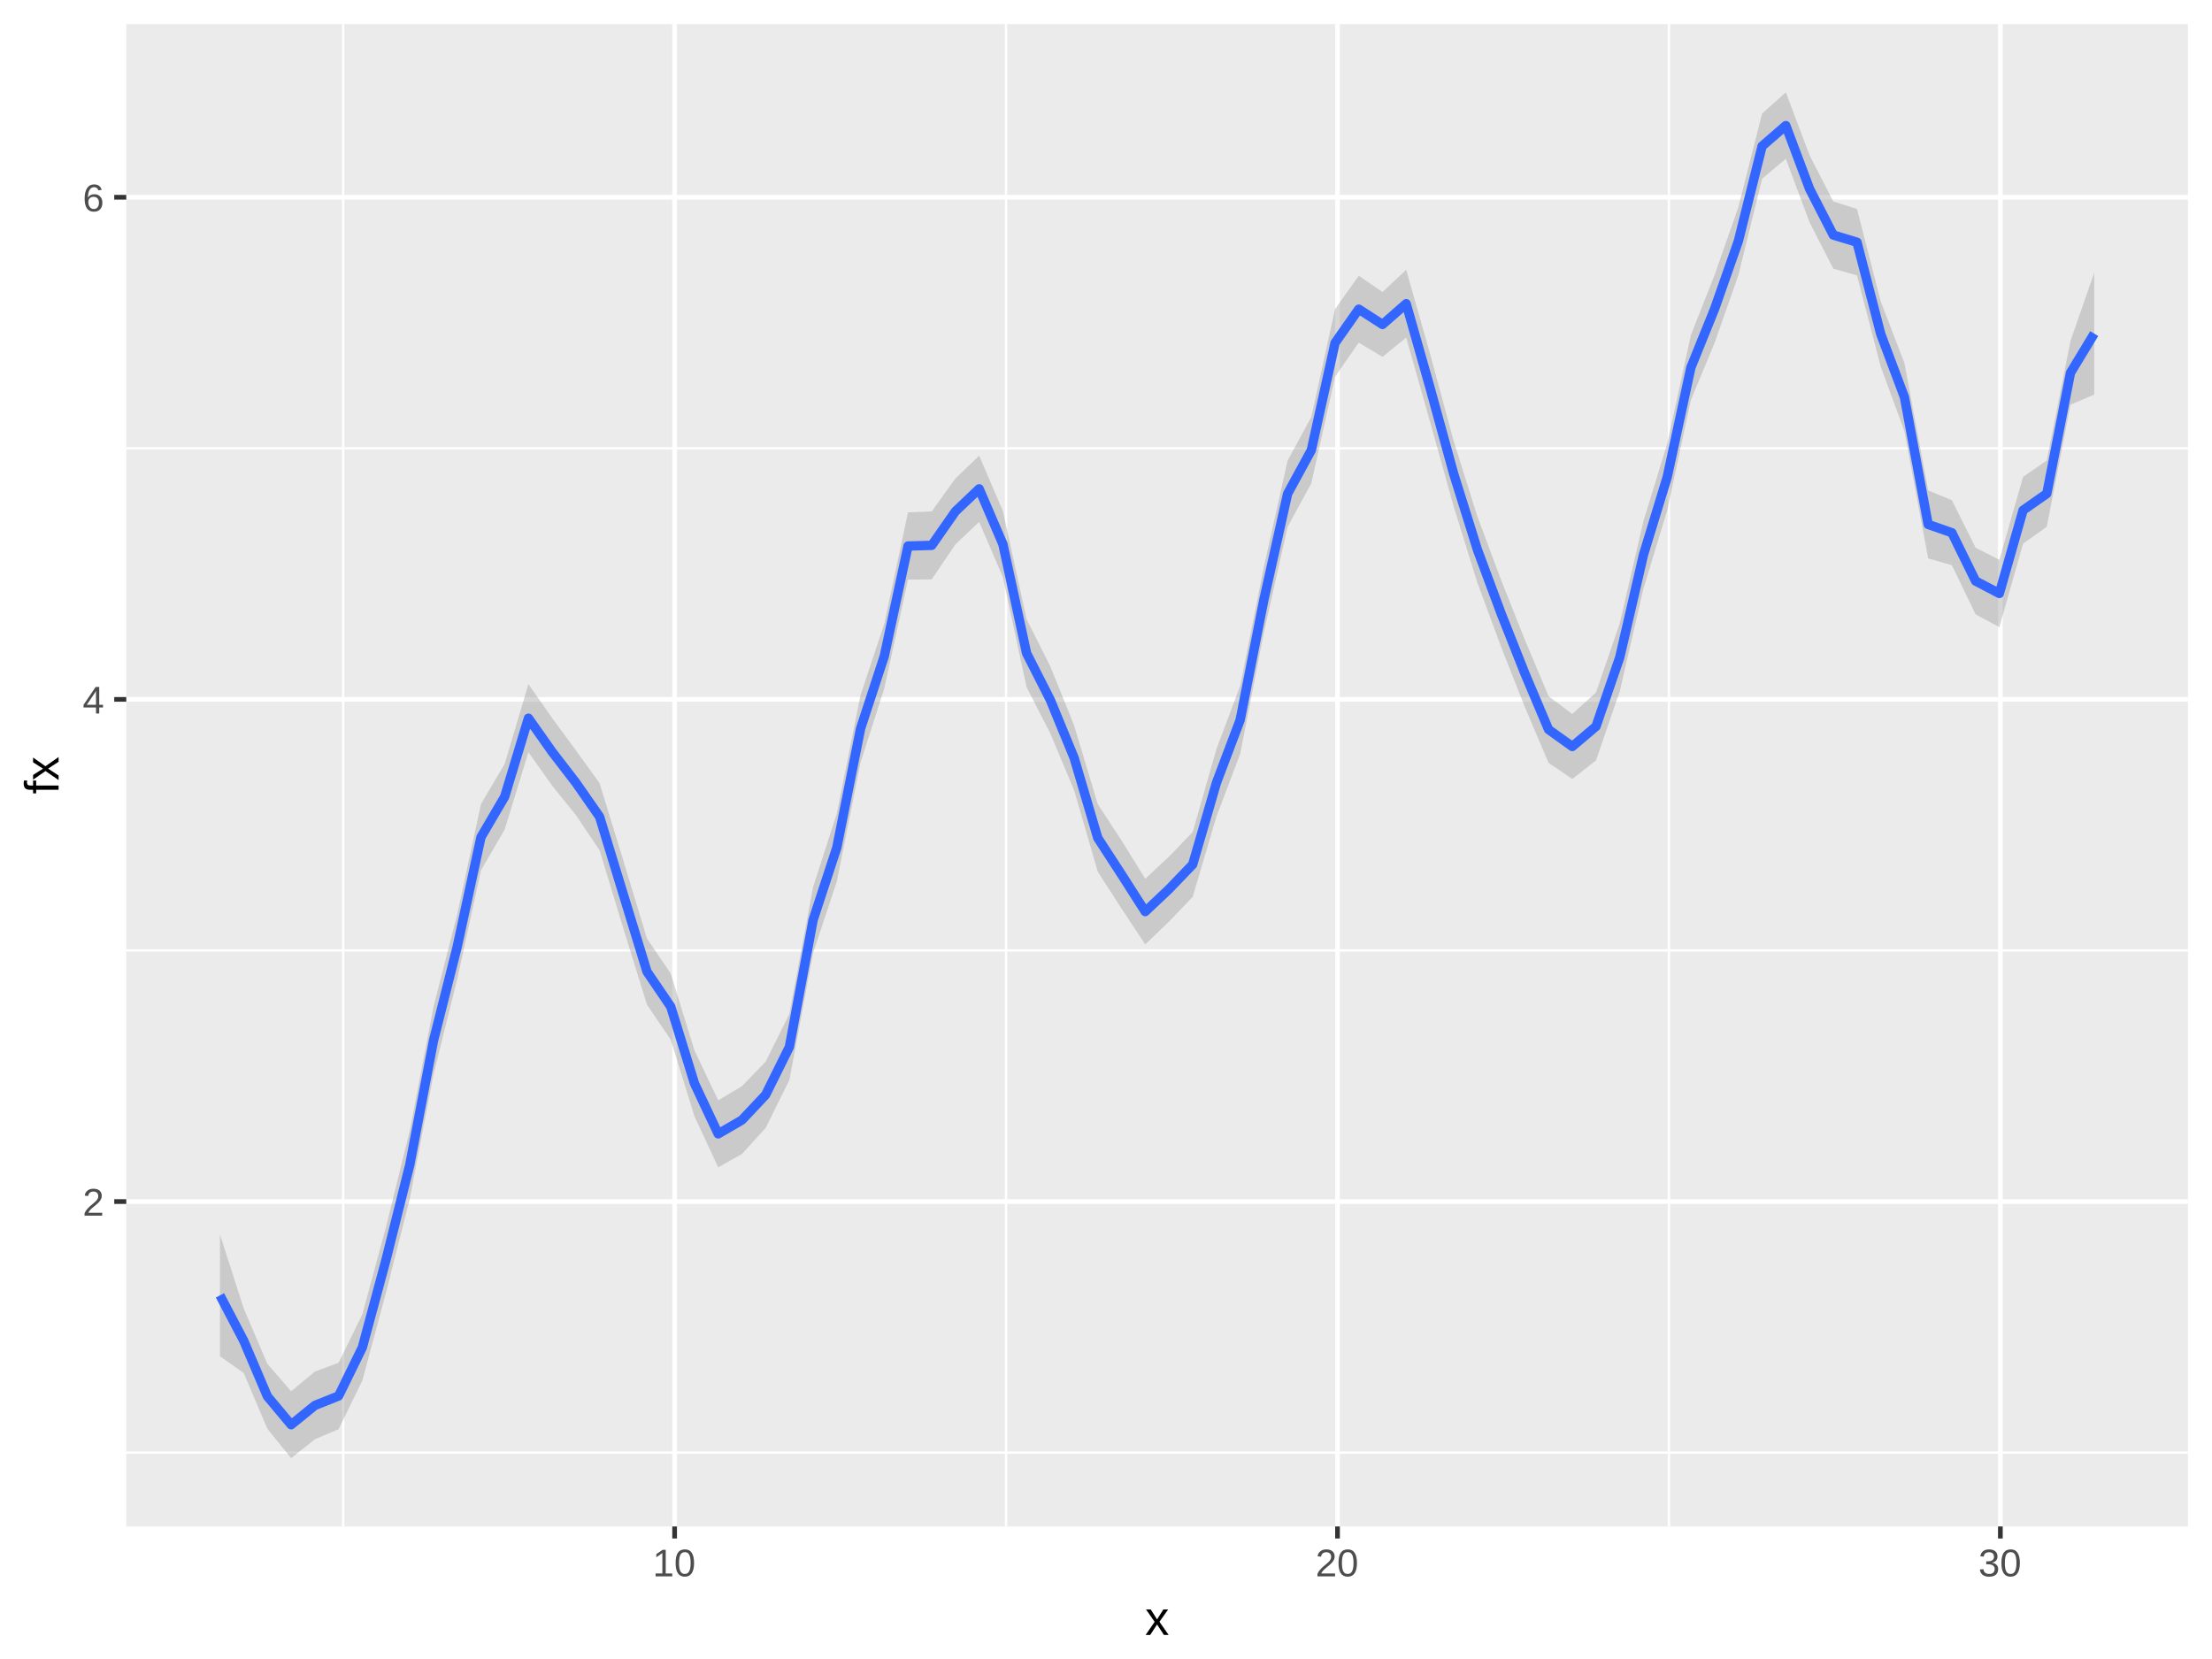
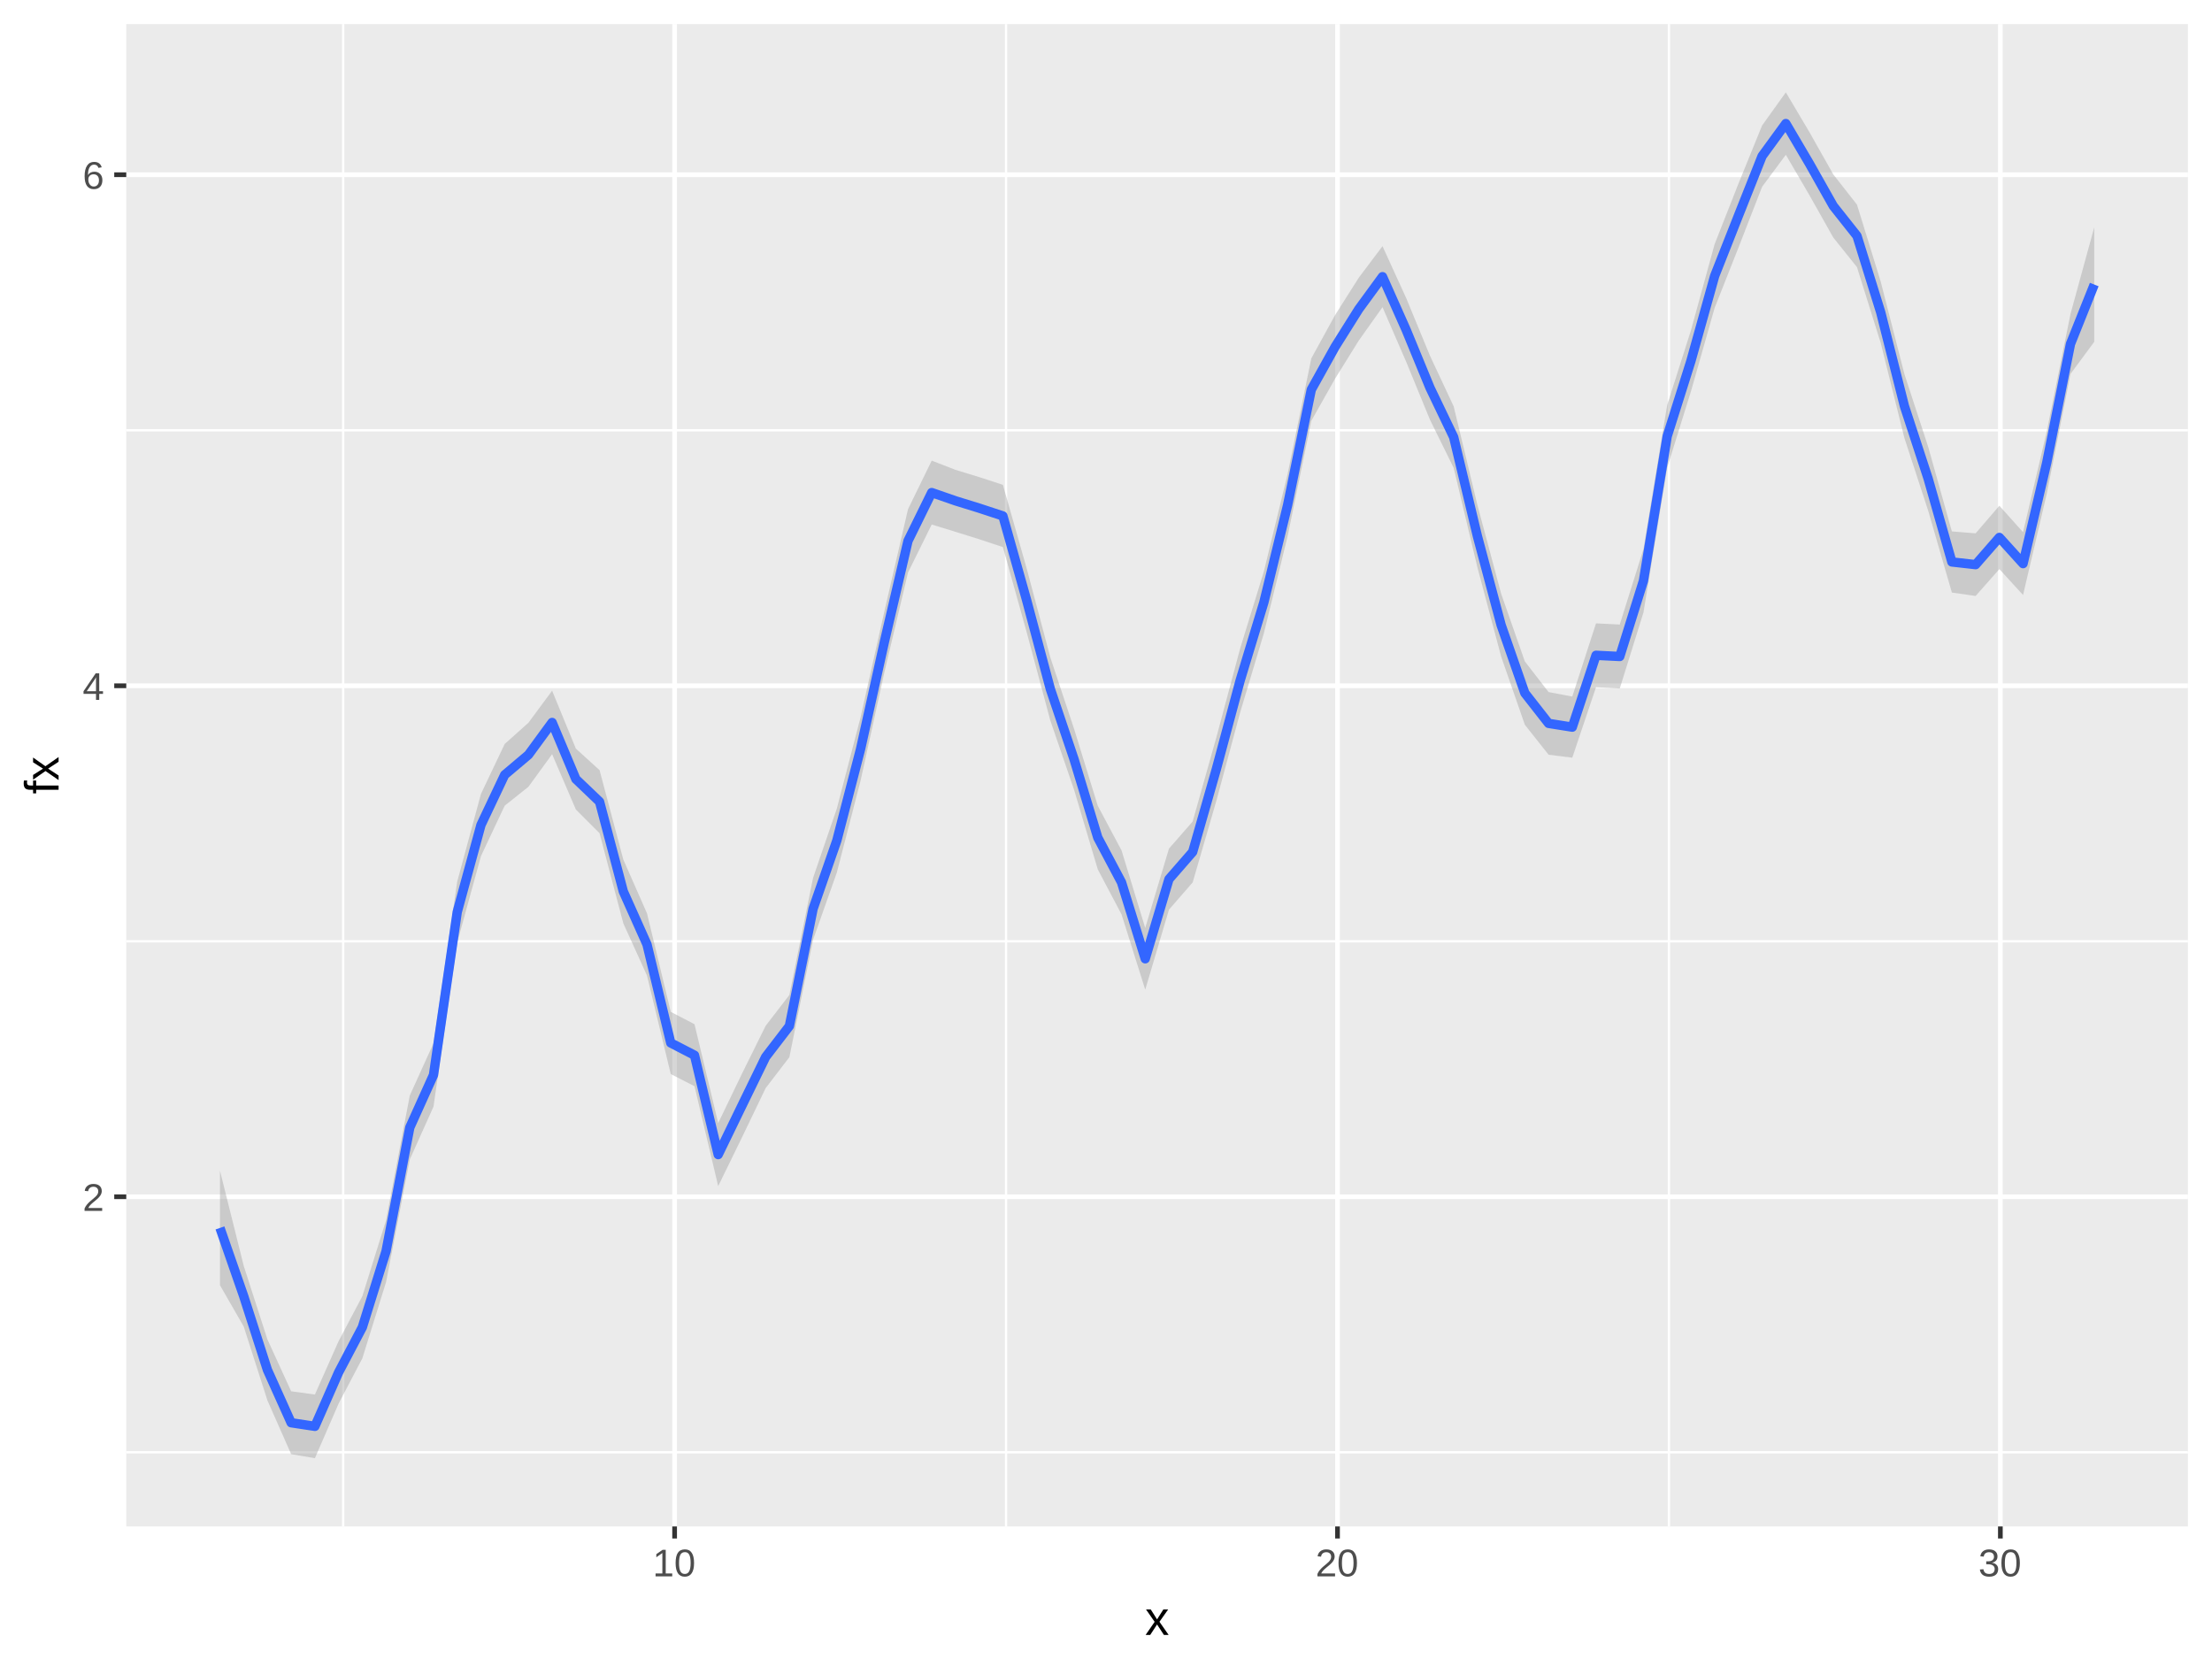
<svg xmlns="http://www.w3.org/2000/svg" viewBox="0 0 504.00 378.00">
  <defs>
    <style type="text/css">
    line, polyline, path, rect, circle {
      fill: none;
      stroke: #000000;
      stroke-linecap: round;
      stroke-linejoin: round;
      stroke-miterlimit: 10.00;
    }
  </style>
  </defs>
  <rect width="100%" height="100%" style="stroke: none; fill: #FFFFFF;" />
  <rect x="0.00" y="0.00" width="504.00" height="378.00" style="stroke-width: 1.07; stroke: #FFFFFF; fill: #FFFFFF;" />
  <defs>
    <clipPath id="cpMjguNzcwOHw0OTguNTIxfDM0Ny43OTd8NS40Nzk0NQ==">
      <rect x="28.77" y="5.48" width="469.75" height="342.32" />
    </clipPath>
  </defs>
  <rect x="28.77" y="5.48" width="469.75" height="342.32" style="stroke-width: 1.07; stroke: none; fill: #EBEBEB;" clip-path="url(#cpMjguNzcwOHw0OTguNTIxfDM0Ny43OTd8NS40Nzk0NQ==)" />
-   <polyline points="28.77,330.98 498.52,330.98 " style="stroke-width: 0.53; stroke: #FFFFFF; stroke-linecap: butt;" clip-path="url(#cpMjguNzcwOHw0OTguNTIxfDM0Ny43OTd8NS40Nzk0NQ==)" />
-   <polyline points="28.77,216.56 498.52,216.56 " style="stroke-width: 0.53; stroke: #FFFFFF; stroke-linecap: butt;" clip-path="url(#cpMjguNzcwOHw0OTguNTIxfDM0Ny43OTd8NS40Nzk0NQ==)" />
-   <polyline points="28.77,102.15 498.52,102.15 " style="stroke-width: 0.53; stroke: #FFFFFF; stroke-linecap: butt;" clip-path="url(#cpMjguNzcwOHw0OTguNTIxfDM0Ny43OTd8NS40Nzk0NQ==)" />
+   <polyline points="28.77,330.90 498.52,330.90 " style="stroke-width: 0.53; stroke: #FFFFFF; stroke-linecap: butt;" clip-path="url(#cpMjguNzcwOHw0OTguNTIxfDM0Ny43OTd8NS40Nzk0NQ==)" />
+   <polyline points="28.77,214.47 498.52,214.47 " style="stroke-width: 0.53; stroke: #FFFFFF; stroke-linecap: butt;" clip-path="url(#cpMjguNzcwOHw0OTguNTIxfDM0Ny43OTd8NS40Nzk0NQ==)" />
+   <polyline points="28.77,98.03 498.52,98.03 " style="stroke-width: 0.53; stroke: #FFFFFF; stroke-linecap: butt;" clip-path="url(#cpMjguNzcwOHw0OTguNTIxfDM0Ny43OTd8NS40Nzk0NQ==)" />
  <polyline points="78.19,347.80 78.19,5.48 " style="stroke-width: 0.53; stroke: #FFFFFF; stroke-linecap: butt;" clip-path="url(#cpMjguNzcwOHw0OTguNTIxfDM0Ny43OTd8NS40Nzk0NQ==)" />
  <polyline points="229.23,347.80 229.23,5.48 " style="stroke-width: 0.53; stroke: #FFFFFF; stroke-linecap: butt;" clip-path="url(#cpMjguNzcwOHw0OTguNTIxfDM0Ny43OTd8NS40Nzk0NQ==)" />
  <polyline points="380.26,347.80 380.26,5.48 " style="stroke-width: 0.53; stroke: #FFFFFF; stroke-linecap: butt;" clip-path="url(#cpMjguNzcwOHw0OTguNTIxfDM0Ny43OTd8NS40Nzk0NQ==)" />
-   <polyline points="28.77,273.77 498.52,273.77 " style="stroke-width: 1.07; stroke: #FFFFFF; stroke-linecap: butt;" clip-path="url(#cpMjguNzcwOHw0OTguNTIxfDM0Ny43OTd8NS40Nzk0NQ==)" />
-   <polyline points="28.77,159.35 498.52,159.35 " style="stroke-width: 1.07; stroke: #FFFFFF; stroke-linecap: butt;" clip-path="url(#cpMjguNzcwOHw0OTguNTIxfDM0Ny43OTd8NS40Nzk0NQ==)" />
-   <polyline points="28.77,44.94 498.52,44.94 " style="stroke-width: 1.07; stroke: #FFFFFF; stroke-linecap: butt;" clip-path="url(#cpMjguNzcwOHw0OTguNTIxfDM0Ny43OTd8NS40Nzk0NQ==)" />
+   <polyline points="28.77,272.68 498.52,272.68 " style="stroke-width: 1.07; stroke: #FFFFFF; stroke-linecap: butt;" clip-path="url(#cpMjguNzcwOHw0OTguNTIxfDM0Ny43OTd8NS40Nzk0NQ==)" />
+   <polyline points="28.77,156.25 498.52,156.25 " style="stroke-width: 1.07; stroke: #FFFFFF; stroke-linecap: butt;" clip-path="url(#cpMjguNzcwOHw0OTguNTIxfDM0Ny43OTd8NS40Nzk0NQ==)" />
+   <polyline points="28.77,39.81 498.52,39.81 " style="stroke-width: 1.07; stroke: #FFFFFF; stroke-linecap: butt;" clip-path="url(#cpMjguNzcwOHw0OTguNTIxfDM0Ny43OTd8NS40Nzk0NQ==)" />
  <polyline points="153.71,347.80 153.71,5.48 " style="stroke-width: 1.07; stroke: #FFFFFF; stroke-linecap: butt;" clip-path="url(#cpMjguNzcwOHw0OTguNTIxfDM0Ny43OTd8NS40Nzk0NQ==)" />
  <polyline points="304.75,347.80 304.75,5.48 " style="stroke-width: 1.07; stroke: #FFFFFF; stroke-linecap: butt;" clip-path="url(#cpMjguNzcwOHw0OTguNTIxfDM0Ny43OTd8NS40Nzk0NQ==)" />
  <polyline points="455.78,347.80 455.78,5.48 " style="stroke-width: 1.07; stroke: #FFFFFF; stroke-linecap: butt;" clip-path="url(#cpMjguNzcwOHw0OTguNTIxfDM0Ny43OTd8NS40Nzk0NQ==)" />
-   <polyline points="50.12,281.26 55.53,298.12 60.93,310.77 66.34,316.99 71.75,312.51 77.15,310.50 82.56,299.47 87.96,279.52 93.37,257.63 98.77,229.44 104.18,208.30 109.59,183.20 114.99,174.06 120.40,155.88 125.80,163.60 131.21,170.95 136.61,178.44 142.02,196.06 147.42,213.86 152.83,221.83 158.24,239.35 163.64,250.71 169.05,247.48 174.45,241.90 179.86,231.01 185.26,202.13 190.67,185.35 196.08,158.34 201.48,142.13 206.89,116.74 212.29,116.52 217.70,109.00 223.10,103.84 228.51,116.44 233.91,141.11 239.32,151.85 244.73,165.28 250.13,183.23 255.54,191.50 260.94,200.23 266.35,195.19 271.75,189.58 277.16,170.68 282.57,156.28 287.97,129.16 293.38,104.95 298.78,95.00 304.19,70.42 309.59,62.82 315.00,66.53 320.40,61.48 325.81,80.51 331.22,100.51 336.62,117.68 342.03,132.18 347.43,145.76 352.84,158.63 358.24,162.68 363.65,157.77 369.06,142.02 374.46,118.72 379.87,101.10 385.27,76.33 390.68,62.61 396.08,47.20 401.49,25.87 406.90,21.04 412.30,35.36 417.71,45.90 423.11,47.62 428.52,68.67 433.92,82.73 439.33,111.75 444.73,113.97 450.14,124.80 455.55,127.55 460.95,108.65 466.36,104.92 471.76,77.67 477.17,62.13 477.17,89.90 471.76,92.21 466.36,120.02 460.95,123.87 455.55,142.90 450.14,139.98 444.73,128.78 439.33,127.23 433.92,98.24 428.52,83.52 423.11,62.76 417.71,61.20 412.30,50.65 406.90,36.17 401.49,40.73 396.08,62.71 390.68,78.09 385.27,91.13 379.87,116.30 374.46,134.09 369.06,157.52 363.65,173.25 358.24,177.50 352.84,173.81 347.43,161.11 342.03,147.41 336.62,132.78 331.22,115.41 325.81,96.02 320.40,76.92 315.00,81.32 309.59,78.06 304.19,85.84 298.78,110.14 293.38,120.03 287.97,144.13 282.57,171.78 277.16,186.06 271.75,204.35 266.35,209.99 260.94,215.18 255.54,207.02 250.13,198.63 244.73,180.05 239.32,167.14 233.91,156.57 228.51,131.53 223.10,118.91 217.70,124.02 212.29,132.01 206.89,132.07 201.48,156.89 196.08,173.68 190.67,200.84 185.26,217.14 179.86,246.08 174.45,257.00 169.05,262.93 163.64,265.98 158.24,254.38 152.83,236.90 147.42,228.94 142.02,211.52 136.61,193.73 131.21,185.71 125.80,179.00 120.40,171.39 114.99,189.01 109.59,198.28 104.18,223.07 98.77,244.81 93.37,273.13 87.96,294.49 82.56,314.55 77.15,325.64 71.75,327.93 66.34,332.24 60.93,325.55 55.53,312.84 50.12,309.03 " style="stroke-width: 2.13; stroke: none; fill: #999999; fill-opacity: 0.40;" clip-path="url(#cpMjguNzcwOHw0OTguNTIxfDM0Ny43OTd8NS40Nzk0NQ==)" />
-   <polyline points="50.12,295.14 55.53,305.48 60.93,318.16 66.34,324.62 71.75,320.22 77.15,318.07 82.56,307.01 87.96,287.01 93.37,265.38 98.77,237.12 104.18,215.68 109.59,190.74 114.99,181.53 120.40,163.64 125.80,171.30 131.21,178.33 136.61,186.08 142.02,203.79 147.42,221.40 152.83,229.36 158.24,246.87 163.64,258.35 169.05,255.20 174.45,249.45 179.86,238.54 185.26,209.64 190.67,193.10 196.08,166.01 201.48,149.51 206.89,124.41 212.29,124.26 217.70,116.51 223.10,111.38 228.51,123.99 233.91,148.84 239.32,159.49 244.73,172.66 250.13,190.93 255.54,199.26 260.94,207.70 266.35,202.59 271.75,196.97 277.16,178.37 282.57,164.03 287.97,136.65 293.38,112.49 298.78,102.57 304.19,78.13 309.59,70.44 315.00,73.93 320.40,69.20 325.81,88.27 331.22,107.96 336.62,125.23 342.03,139.79 347.43,153.43 352.84,166.22 358.24,170.09 363.65,165.51 369.06,149.77 374.46,126.41 379.87,108.70 385.27,83.73 390.68,70.35 396.08,54.95 401.49,33.30 406.90,28.61 412.30,43.01 417.71,53.55 423.11,55.19 428.52,76.09 433.92,90.49 439.33,119.49 444.73,121.38 450.14,132.39 455.55,135.22 460.95,116.26 466.36,112.47 471.76,84.94 477.17,76.01 " style="stroke-width: 2.13; stroke: #3366FF; stroke-linecap: butt;" clip-path="url(#cpMjguNzcwOHw0OTguNTIxfDM0Ny43OTd8NS40Nzk0NQ==)" />
+   <polyline points="50.12,266.73 55.53,288.42 60.93,305.18 66.34,317.00 71.75,317.74 77.15,305.58 82.56,295.33 87.96,278.05 93.37,249.61 98.77,237.70 104.18,200.86 109.59,180.88 114.99,169.52 120.40,164.68 125.80,157.37 131.21,170.57 136.61,175.48 142.02,195.85 147.42,208.11 152.83,230.55 158.24,233.36 163.64,255.89 169.05,244.65 174.45,233.73 179.86,226.70 185.26,200.01 190.67,184.23 196.08,163.45 201.48,139.42 206.89,116.02 212.29,104.95 217.70,107.05 223.10,108.70 228.51,110.47 233.91,129.46 239.32,149.81 244.73,166.08 250.13,183.61 255.54,193.76 260.94,211.43 266.35,193.35 271.75,187.17 277.16,167.95 282.57,147.74 287.97,130.21 293.38,108.00 298.78,81.66 304.19,71.80 309.59,63.28 315.00,56.09 320.40,67.92 325.81,81.04 331.22,92.60 336.62,115.05 342.03,135.27 347.43,150.70 352.84,157.69 358.24,158.71 363.65,142.03 369.06,142.30 374.46,125.10 379.87,92.26 385.27,75.30 390.68,55.61 396.08,41.90 401.49,28.59 406.90,21.04 412.30,30.15 417.71,39.74 423.11,46.63 428.52,64.18 433.92,85.25 439.33,101.80 444.73,121.08 450.14,121.52 455.55,115.23 460.95,121.26 466.36,98.25 471.76,71.53 477.17,51.78 477.17,77.88 471.76,85.20 466.36,112.45 460.95,135.57 455.55,129.67 450.14,135.79 444.73,135.01 439.33,116.35 433.92,99.82 428.52,78.15 423.11,60.87 417.71,54.12 412.30,44.52 406.90,35.27 401.49,42.56 396.08,56.48 390.68,70.15 385.27,89.21 379.87,106.54 374.46,139.55 369.06,156.87 363.65,156.58 358.24,172.64 352.84,171.96 347.43,165.13 342.03,149.58 336.62,129.25 331.22,106.61 325.81,95.62 320.40,82.44 315.00,69.99 309.59,77.60 304.19,86.29 298.78,95.89 293.38,122.17 287.97,144.28 282.57,162.32 277.16,182.41 271.75,201.05 266.35,207.26 260.94,225.49 255.54,208.34 250.13,198.09 244.73,179.96 239.32,164.18 233.91,143.99 228.51,124.65 223.10,122.86 217.70,121.17 212.29,119.51 206.89,130.44 201.48,153.30 196.08,177.88 190.67,198.80 185.26,214.12 179.86,240.87 174.45,247.93 169.05,259.17 163.64,270.25 158.24,247.49 152.83,244.72 147.42,222.28 142.02,210.38 136.61,189.85 131.21,184.45 125.80,171.84 120.40,179.27 114.99,183.58 109.59,195.05 104.18,214.74 98.77,252.15 93.37,264.19 87.96,292.13 82.56,309.50 77.15,319.81 71.75,332.24 66.34,331.33 60.93,319.08 55.53,302.25 50.12,292.83 " style="stroke-width: 2.13; stroke: none; fill: #999999; fill-opacity: 0.40;" clip-path="url(#cpMjguNzcwOHw0OTguNTIxfDM0Ny43OTd8NS40Nzk0NQ==)" />
+   <polyline points="50.12,279.78 55.53,295.34 60.93,312.13 66.34,324.17 71.75,324.99 77.15,312.69 82.56,302.41 87.96,285.09 93.37,256.90 98.77,244.93 104.18,207.80 109.59,187.96 114.99,176.55 120.40,171.98 125.80,164.61 131.21,177.51 136.61,182.67 142.02,203.11 147.42,215.19 152.83,237.63 158.24,240.43 163.64,263.07 169.05,251.91 174.45,240.83 179.86,233.78 185.26,207.06 190.67,191.52 196.08,170.66 201.48,146.36 206.89,123.23 212.29,112.23 217.70,114.11 223.10,115.78 228.51,117.56 233.91,136.73 239.32,156.99 244.73,173.02 250.13,190.85 255.54,201.05 260.94,218.46 266.35,200.31 271.75,194.11 277.16,175.18 282.57,155.03 287.97,137.24 293.38,115.08 298.78,88.77 304.19,79.04 309.59,70.44 315.00,63.04 320.40,75.18 325.81,88.33 331.22,99.61 336.62,122.15 342.03,142.42 347.43,157.91 352.84,164.82 358.24,165.68 363.65,149.31 369.06,149.58 374.46,132.32 379.87,99.40 385.27,82.26 390.68,62.88 396.08,49.19 401.49,35.57 406.90,28.15 412.30,37.33 417.71,46.93 423.11,53.75 428.52,71.16 433.92,92.54 439.33,109.07 444.73,128.04 450.14,128.65 455.55,122.45 460.95,128.42 466.36,105.35 471.76,78.36 477.17,64.83 " style="stroke-width: 2.13; stroke: #3366FF; stroke-linecap: butt;" clip-path="url(#cpMjguNzcwOHw0OTguNTIxfDM0Ny43OTd8NS40Nzk0NQ==)" />
  <defs>
    <clipPath id="cpMHw1MDR8Mzc4fDA=">
      <rect x="0.00" y="0.00" width="504.00" height="378.00" />
    </clipPath>
  </defs>
  <g clip-path="url(#cpMHw1MDR8Mzc4fDA=)">
-     <text x="18.83" y="276.99" style="font-size: 8.80px; fill: #4D4D4D; font-family: Arial;" textLength="5.01px" lengthAdjust="spacingAndGlyphs">2</text>
+     <text x="18.83" y="275.90" style="font-size: 8.80px; fill: #4D4D4D; font-family: Arial;" textLength="5.01px" lengthAdjust="spacingAndGlyphs">2</text>
  </g>
  <g clip-path="url(#cpMHw1MDR8Mzc4fDA=)">
-     <text x="18.83" y="162.57" style="font-size: 8.80px; fill: #4D4D4D; font-family: Arial;" textLength="5.01px" lengthAdjust="spacingAndGlyphs">4</text>
+     <text x="18.83" y="159.47" style="font-size: 8.80px; fill: #4D4D4D; font-family: Arial;" textLength="5.01px" lengthAdjust="spacingAndGlyphs">4</text>
  </g>
  <g clip-path="url(#cpMHw1MDR8Mzc4fDA=)">
-     <text x="18.83" y="48.16" style="font-size: 8.80px; fill: #4D4D4D; font-family: Arial;" textLength="5.01px" lengthAdjust="spacingAndGlyphs">6</text>
+     <text x="18.83" y="43.03" style="font-size: 8.80px; fill: #4D4D4D; font-family: Arial;" textLength="5.01px" lengthAdjust="spacingAndGlyphs">6</text>
  </g>
-   <polyline points="26.03,273.77 28.77,273.77 " style="stroke-width: 1.07; stroke: #333333; stroke-linecap: butt;" clip-path="url(#cpMHw1MDR8Mzc4fDA=)" />
-   <polyline points="26.03,159.35 28.77,159.35 " style="stroke-width: 1.07; stroke: #333333; stroke-linecap: butt;" clip-path="url(#cpMHw1MDR8Mzc4fDA=)" />
-   <polyline points="26.03,44.94 28.77,44.94 " style="stroke-width: 1.07; stroke: #333333; stroke-linecap: butt;" clip-path="url(#cpMHw1MDR8Mzc4fDA=)" />
+   <polyline points="26.03,272.68 28.77,272.68 " style="stroke-width: 1.07; stroke: #333333; stroke-linecap: butt;" clip-path="url(#cpMHw1MDR8Mzc4fDA=)" />
+   <polyline points="26.03,156.25 28.77,156.25 " style="stroke-width: 1.07; stroke: #333333; stroke-linecap: butt;" clip-path="url(#cpMHw1MDR8Mzc4fDA=)" />
+   <polyline points="26.03,39.81 28.77,39.81 " style="stroke-width: 1.07; stroke: #333333; stroke-linecap: butt;" clip-path="url(#cpMHw1MDR8Mzc4fDA=)" />
  <polyline points="153.71,350.54 153.71,347.80 " style="stroke-width: 1.07; stroke: #333333; stroke-linecap: butt;" clip-path="url(#cpMHw1MDR8Mzc4fDA=)" />
  <polyline points="304.75,350.54 304.75,347.80 " style="stroke-width: 1.07; stroke: #333333; stroke-linecap: butt;" clip-path="url(#cpMHw1MDR8Mzc4fDA=)" />
  <polyline points="455.78,350.54 455.78,347.80 " style="stroke-width: 1.07; stroke: #333333; stroke-linecap: butt;" clip-path="url(#cpMHw1MDR8Mzc4fDA=)" />
  <g clip-path="url(#cpMHw1MDR8Mzc4fDA=)">
    <text x="148.70" y="359.17" style="font-size: 8.80px; fill: #4D4D4D; font-family: Arial;" textLength="10.01px" lengthAdjust="spacingAndGlyphs">10</text>
  </g>
  <g clip-path="url(#cpMHw1MDR8Mzc4fDA=)">
    <text x="299.74" y="359.17" style="font-size: 8.80px; fill: #4D4D4D; font-family: Arial;" textLength="10.01px" lengthAdjust="spacingAndGlyphs">20</text>
  </g>
  <g clip-path="url(#cpMHw1MDR8Mzc4fDA=)">
    <text x="450.78" y="359.17" style="font-size: 8.80px; fill: #4D4D4D; font-family: Arial;" textLength="10.01px" lengthAdjust="spacingAndGlyphs">30</text>
  </g>
  <g clip-path="url(#cpMHw1MDR8Mzc4fDA=)">
    <text x="260.90" y="372.52" style="font-size: 11.00px; font-family: Arial;" textLength="5.50px" lengthAdjust="spacingAndGlyphs">x</text>
  </g>
  <g clip-path="url(#cpMHw1MDR8Mzc4fDA=)">
    <text transform="translate(13.35,180.92) rotate(-90)" style="font-size: 11.00px; font-family: Arial;" textLength="8.56px" lengthAdjust="spacingAndGlyphs">fx</text>
  </g>
</svg>
